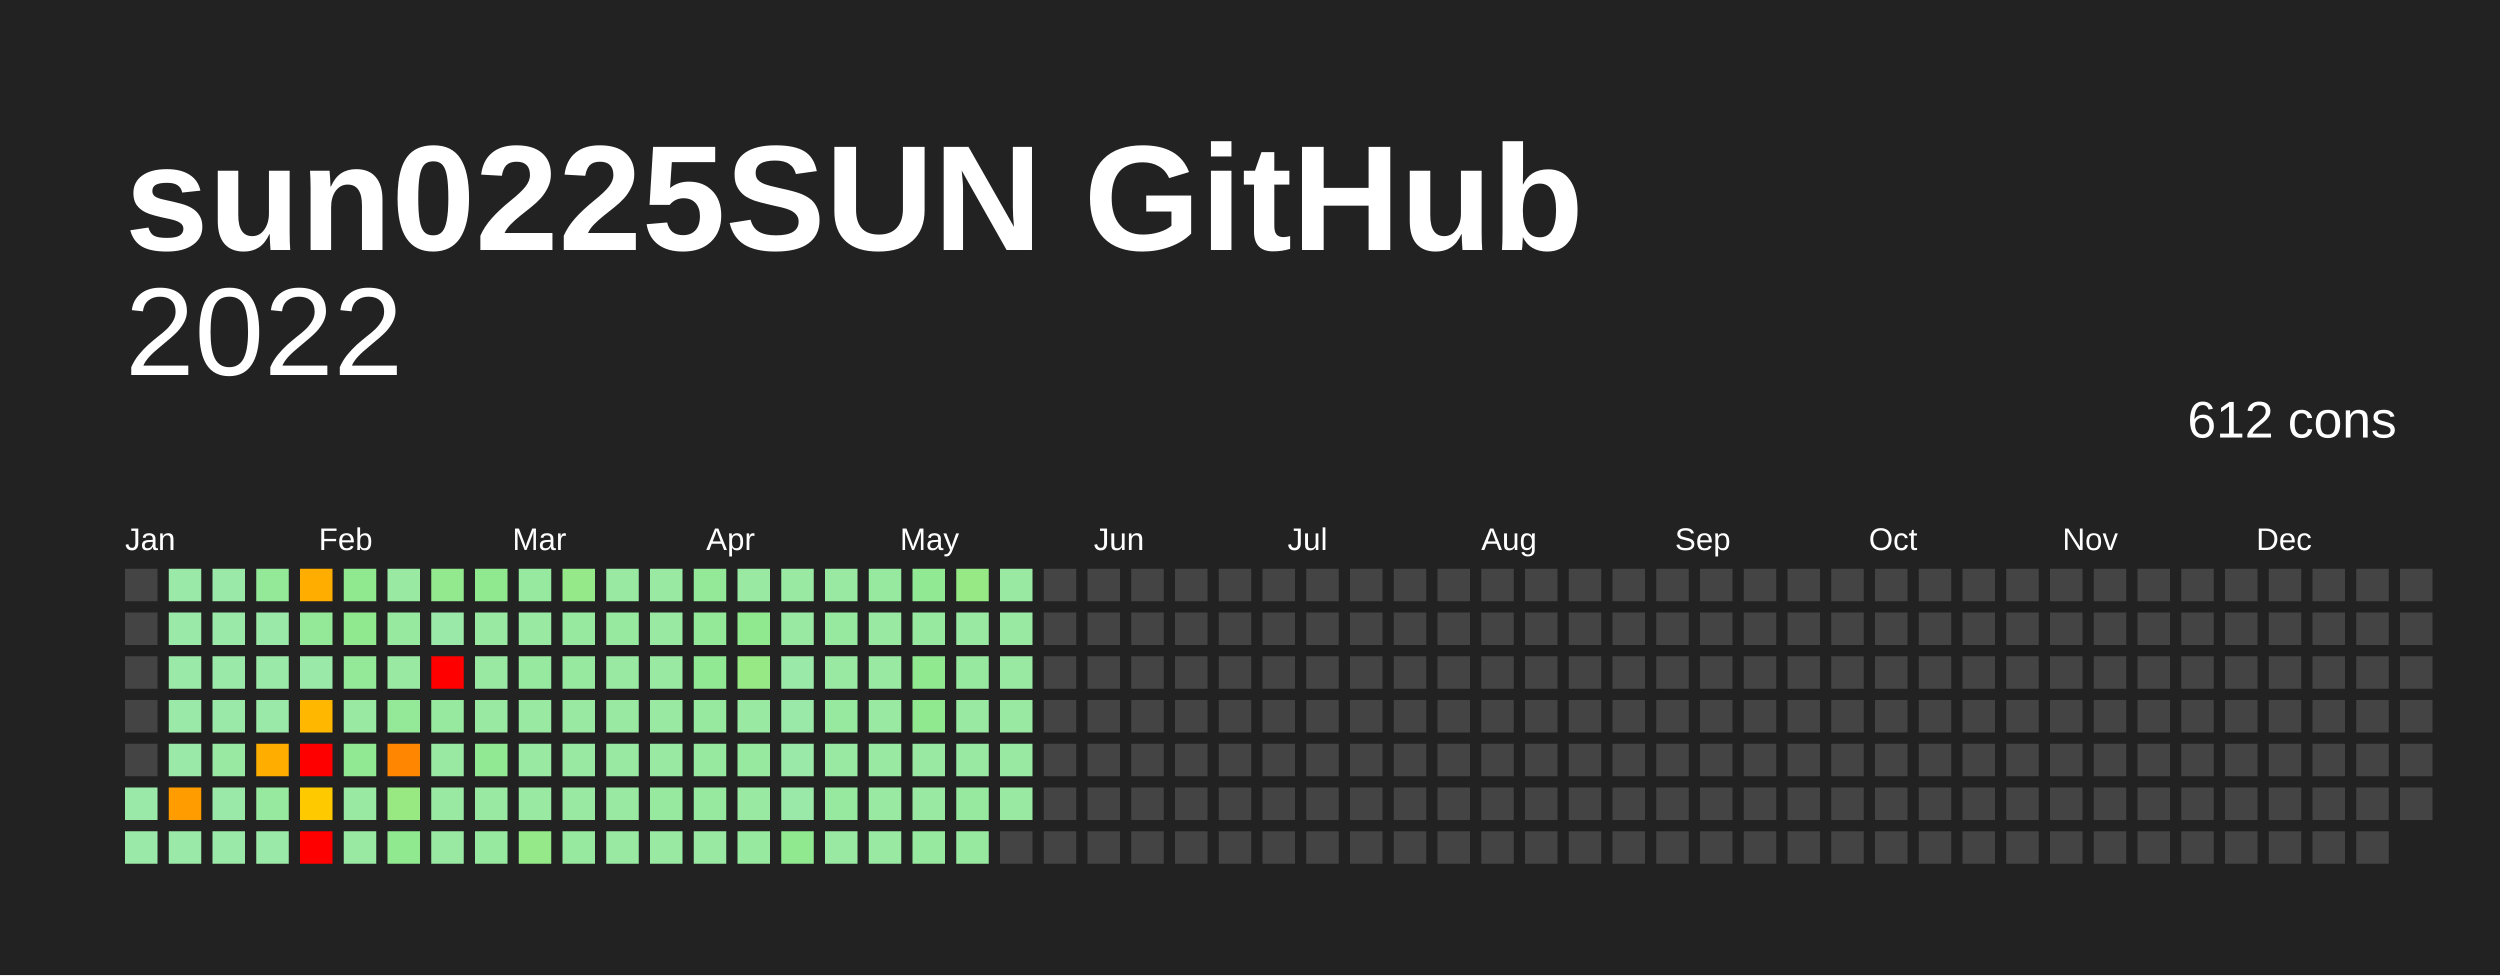
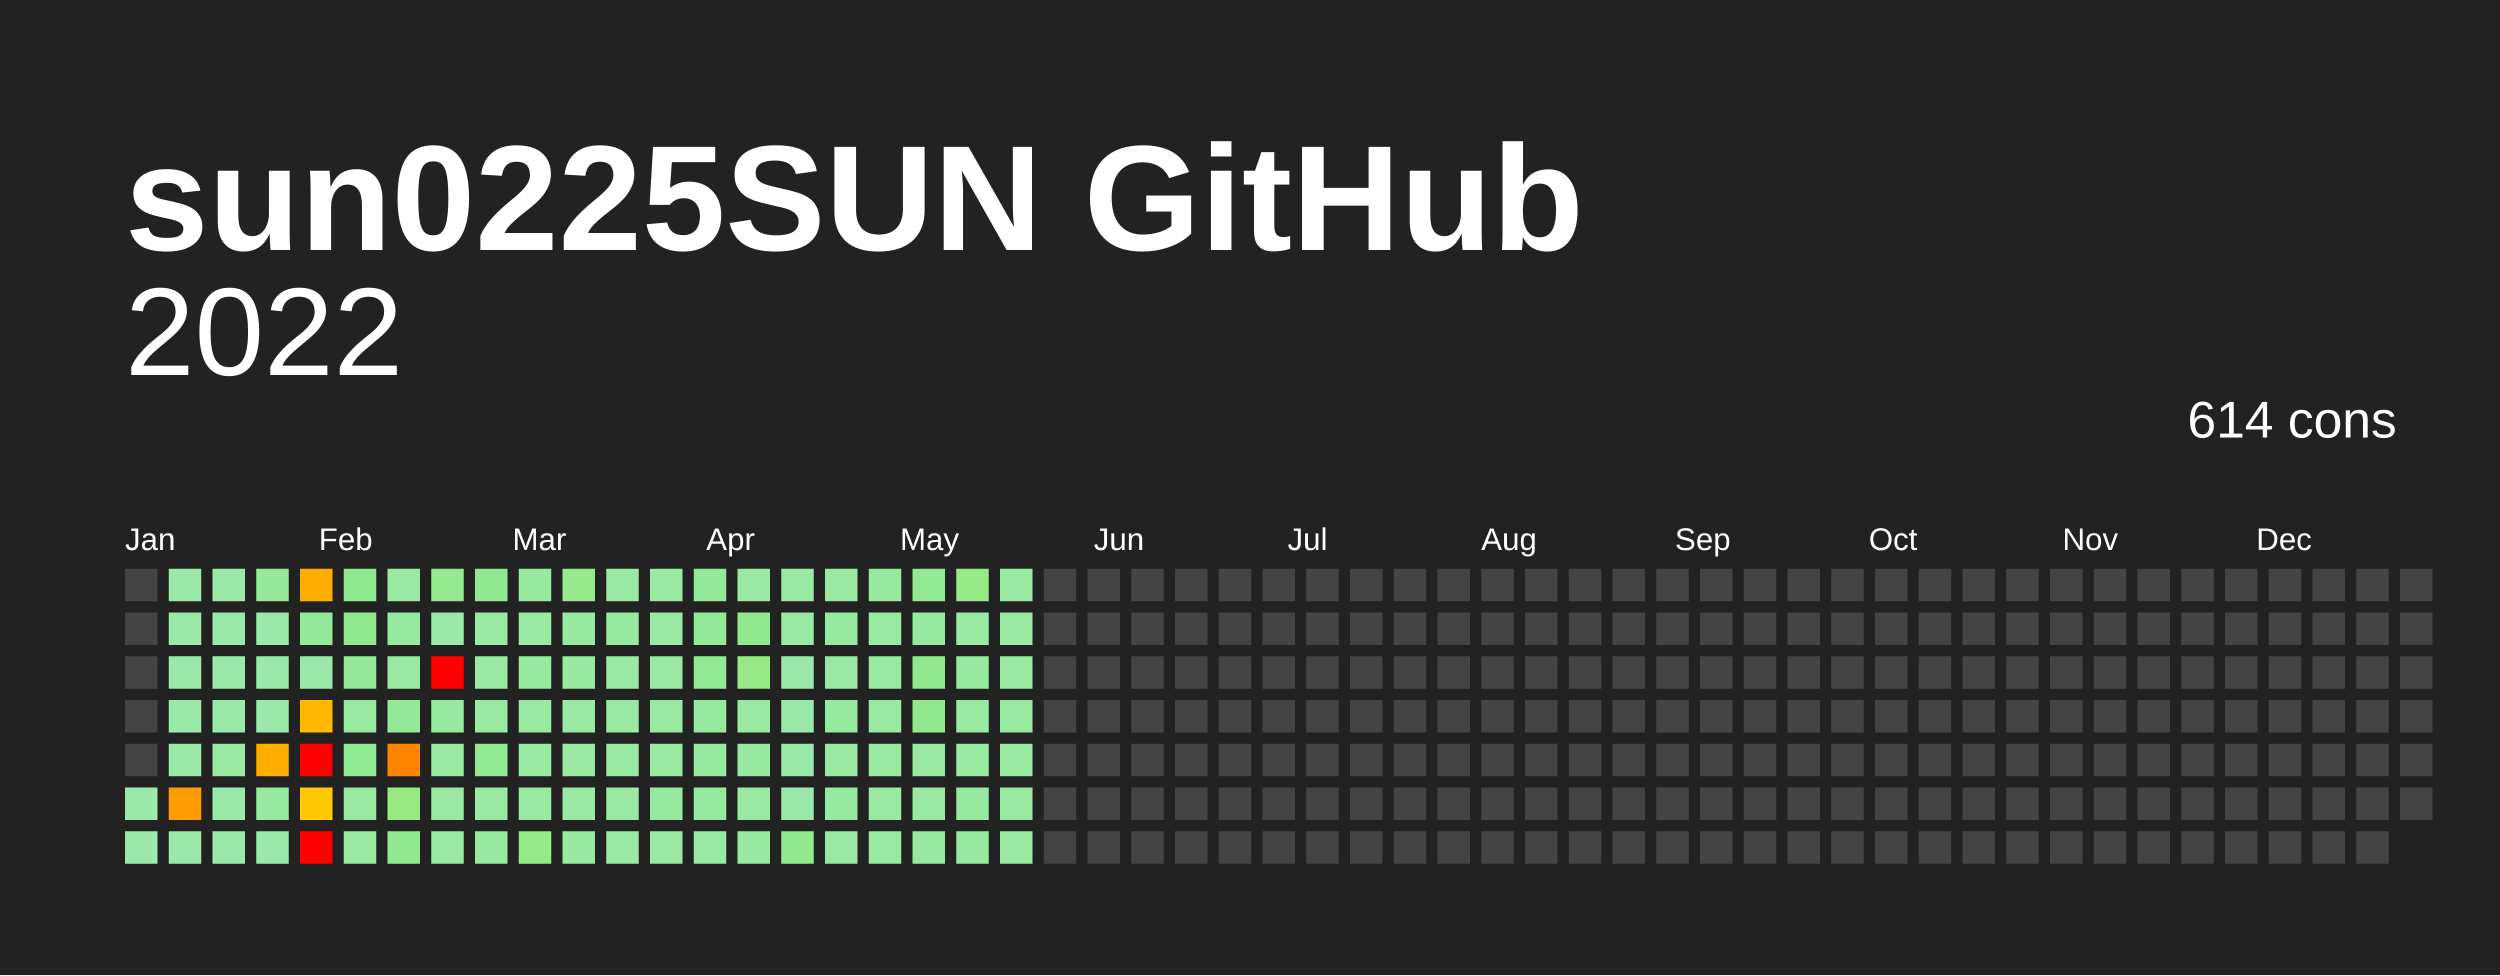
<svg xmlns="http://www.w3.org/2000/svg" baseProfile="full" height="78mm" version="1.1" viewBox="0,0,200,78" width="200mm">
  <defs />
  <rect fill="#222222" height="78" width="200" x="0" y="0" />
  <text fill="#FFFFFF" style="font-size:12px; font-family:Arial; font-weight:bold;" x="10" y="20">sun0225SUN GitHub</text>
  <text alignment-baseline="hanging" fill="#FFFFFF" style="font-size:10.0px; font-family:Arial;" x="10" y="30">2022</text>
-   <text alignment-baseline="hanging" fill="#FFFFFF" style="font-size:4.125px; font-family:Arial;" x="175" y="35">612 cons</text>
+   <text alignment-baseline="hanging" fill="#FFFFFF" style="font-size:4.125px; font-family:Arial;" x="175" y="35">614 cons</text>
  <text fill="#FFFFFF" style="font-size:2.5px; font-family:Arial" x="10.0" y="44">Jan</text>
  <text fill="#FFFFFF" style="font-size:2.5px; font-family:Arial" x="25.5" y="44">Feb</text>
  <text fill="#FFFFFF" style="font-size:2.5px; font-family:Arial" x="41.0" y="44">Mar</text>
  <text fill="#FFFFFF" style="font-size:2.5px; font-family:Arial" x="56.5" y="44">Apr</text>
  <text fill="#FFFFFF" style="font-size:2.5px; font-family:Arial" x="72.0" y="44">May</text>
  <text fill="#FFFFFF" style="font-size:2.5px; font-family:Arial" x="87.5" y="44">Jun</text>
  <text fill="#FFFFFF" style="font-size:2.5px; font-family:Arial" x="103.0" y="44">Jul</text>
  <text fill="#FFFFFF" style="font-size:2.5px; font-family:Arial" x="118.5" y="44">Aug</text>
  <text fill="#FFFFFF" style="font-size:2.5px; font-family:Arial" x="134.0" y="44">Sep</text>
  <text fill="#FFFFFF" style="font-size:2.5px; font-family:Arial" x="149.5" y="44">Oct</text>
  <text fill="#FFFFFF" style="font-size:2.5px; font-family:Arial" x="165.0" y="44">Nov</text>
  <text fill="#FFFFFF" style="font-size:2.5px; font-family:Arial" x="180.5" y="44">Dec</text>
  <rect fill="#444444" height="2.6" width="2.6" x="10.0" y="45.5" />
  <rect fill="#444444" height="2.6" width="2.6" x="10.0" y="49.0" />
  <rect fill="#444444" height="2.6" width="2.6" x="10.0" y="52.5" />
  <rect fill="#444444" height="2.6" width="2.6" x="10.0" y="56.0" />
  <rect fill="#444444" height="2.6" width="2.6" x="10.0" y="59.5" />
  <rect fill="#9be9a8" height="2.6" width="2.6" x="10.0" y="63.0" />
  <rect fill="#9be9a8" height="2.6" width="2.6" x="10.0" y="66.5" />
  <rect fill="#9be9a8" height="2.6" width="2.6" x="13.5" y="45.5" />
  <rect fill="#9be9a8" height="2.6" width="2.6" x="13.5" y="49.0" />
  <rect fill="#9be9a8" height="2.6" width="2.6" x="13.5" y="52.5" />
  <rect fill="#9be9a8" height="2.6" width="2.6" x="13.5" y="56.0" />
  <rect fill="#9be9a8" height="2.6" width="2.6" x="13.5" y="59.5" />
  <rect fill="#ff9d00" height="2.6" width="2.6" x="13.5" y="63.0" />
  <rect fill="#9be9a8" height="2.6" width="2.6" x="13.5" y="66.5" />
  <rect fill="#9be9a8" height="2.6" width="2.6" x="17.0" y="45.5" />
  <rect fill="#9be9a8" height="2.6" width="2.6" x="17.0" y="49.0" />
  <rect fill="#9be9a8" height="2.6" width="2.6" x="17.0" y="52.5" />
  <rect fill="#9be9a8" height="2.6" width="2.6" x="17.0" y="56.0" />
  <rect fill="#99e9a3" height="2.6" width="2.6" x="17.0" y="59.5" />
  <rect fill="#9be9a8" height="2.6" width="2.6" x="17.0" y="63.0" />
  <rect fill="#9be9a8" height="2.6" width="2.6" x="17.0" y="66.5" />
  <rect fill="#94e999" height="2.6" width="2.6" x="20.5" y="45.5" />
  <rect fill="#9be9a8" height="2.6" width="2.6" x="20.5" y="49.0" />
  <rect fill="#9be9a8" height="2.6" width="2.6" x="20.5" y="52.5" />
  <rect fill="#9be9a8" height="2.6" width="2.6" x="20.5" y="56.0" />
  <rect fill="#ffae00" height="2.6" width="2.6" x="20.5" y="59.5" />
  <rect fill="#96e99e" height="2.6" width="2.6" x="20.5" y="63.0" />
  <rect fill="#9be9a8" height="2.6" width="2.6" x="20.5" y="66.5" />
  <rect fill="#ffae00" height="2.6" width="2.6" x="24.0" y="45.5" />
  <rect fill="#94e999" height="2.6" width="2.6" x="24.0" y="49.0" />
  <rect fill="#9be9a8" height="2.6" width="2.6" x="24.0" y="52.5" />
  <rect fill="#ffb700" height="2.6" width="2.6" x="24.0" y="56.0" />
  <rect fill="red" height="2.6" width="2.6" x="24.0" y="59.5" />
  <rect fill="#ffc900" height="2.6" width="2.6" x="24.0" y="63.0" />
  <rect fill="red" height="2.6" width="2.6" x="24.0" y="66.5" />
  <rect fill="#91e98f" height="2.6" width="2.6" x="27.5" y="45.5" />
  <rect fill="#91e98f" height="2.6" width="2.6" x="27.5" y="49.0" />
  <rect fill="#94e999" height="2.6" width="2.6" x="27.5" y="52.5" />
  <rect fill="#99e9a3" height="2.6" width="2.6" x="27.5" y="56.0" />
  <rect fill="#92e993" height="2.6" width="2.6" x="27.5" y="59.5" />
  <rect fill="#99e9a3" height="2.6" width="2.6" x="27.5" y="63.0" />
  <rect fill="#99e9a3" height="2.6" width="2.6" x="27.5" y="66.5" />
  <rect fill="#99e9a3" height="2.6" width="2.6" x="31.0" y="45.5" />
  <rect fill="#96e99e" height="2.6" width="2.6" x="31.0" y="49.0" />
  <rect fill="#99e9a3" height="2.6" width="2.6" x="31.0" y="52.5" />
  <rect fill="#94e999" height="2.6" width="2.6" x="31.0" y="56.0" />
  <rect fill="#ff8600" height="2.6" width="2.6" x="31.0" y="59.5" />
  <rect fill="#99e983" height="2.6" width="2.6" x="31.0" y="63.0" />
  <rect fill="#91e98f" height="2.6" width="2.6" x="31.0" y="66.5" />
  <rect fill="#93e98d" height="2.6" width="2.6" x="34.5" y="45.5" />
  <rect fill="#9be9a8" height="2.6" width="2.6" x="34.5" y="49.0" />
  <rect fill="red" height="2.6" width="2.6" x="34.5" y="52.5" />
  <rect fill="#96e99e" height="2.6" width="2.6" x="34.5" y="56.0" />
  <rect fill="#99e9a3" height="2.6" width="2.6" x="34.5" y="59.5" />
  <rect fill="#99e9a3" height="2.6" width="2.6" x="34.5" y="63.0" />
  <rect fill="#99e9a3" height="2.6" width="2.6" x="34.5" y="66.5" />
  <rect fill="#91e98f" height="2.6" width="2.6" x="38.0" y="45.5" />
  <rect fill="#99e9a3" height="2.6" width="2.6" x="38.0" y="49.0" />
  <rect fill="#99e9a3" height="2.6" width="2.6" x="38.0" y="52.5" />
  <rect fill="#99e9a3" height="2.6" width="2.6" x="38.0" y="56.0" />
  <rect fill="#92e993" height="2.6" width="2.6" x="38.0" y="59.5" />
  <rect fill="#99e9a3" height="2.6" width="2.6" x="38.0" y="63.0" />
  <rect fill="#96e99e" height="2.6" width="2.6" x="38.0" y="66.5" />
  <rect fill="#96e99e" height="2.6" width="2.6" x="41.5" y="45.5" />
  <rect fill="#99e9a3" height="2.6" width="2.6" x="41.5" y="49.0" />
  <rect fill="#96e99e" height="2.6" width="2.6" x="41.5" y="52.5" />
  <rect fill="#99e9a3" height="2.6" width="2.6" x="41.5" y="56.0" />
  <rect fill="#99e9a3" height="2.6" width="2.6" x="41.5" y="59.5" />
  <rect fill="#99e9a3" height="2.6" width="2.6" x="41.5" y="63.0" />
  <rect fill="#95e988" height="2.6" width="2.6" x="41.5" y="66.5" />
  <rect fill="#95e988" height="2.6" width="2.6" x="45.0" y="45.5" />
  <rect fill="#96e99e" height="2.6" width="2.6" x="45.0" y="49.0" />
  <rect fill="#96e99e" height="2.6" width="2.6" x="45.0" y="52.5" />
  <rect fill="#99e9a3" height="2.6" width="2.6" x="45.0" y="56.0" />
  <rect fill="#99e9a3" height="2.6" width="2.6" x="45.0" y="59.5" />
  <rect fill="#99e9a3" height="2.6" width="2.6" x="45.0" y="63.0" />
  <rect fill="#96e99e" height="2.6" width="2.6" x="45.0" y="66.5" />
  <rect fill="#99e9a3" height="2.6" width="2.6" x="48.5" y="45.5" />
  <rect fill="#96e99e" height="2.6" width="2.6" x="48.5" y="49.0" />
  <rect fill="#99e9a3" height="2.6" width="2.6" x="48.5" y="52.5" />
  <rect fill="#99e9a3" height="2.6" width="2.6" x="48.5" y="56.0" />
  <rect fill="#99e9a3" height="2.6" width="2.6" x="48.5" y="59.5" />
  <rect fill="#99e9a3" height="2.6" width="2.6" x="48.5" y="63.0" />
  <rect fill="#99e9a3" height="2.6" width="2.6" x="48.5" y="66.5" />
  <rect fill="#99e9a3" height="2.6" width="2.6" x="52.0" y="45.5" />
  <rect fill="#99e9a3" height="2.6" width="2.6" x="52.0" y="49.0" />
  <rect fill="#99e9a3" height="2.6" width="2.6" x="52.0" y="52.5" />
  <rect fill="#99e9a3" height="2.6" width="2.6" x="52.0" y="56.0" />
  <rect fill="#99e9a3" height="2.6" width="2.6" x="52.0" y="59.5" />
  <rect fill="#96e99e" height="2.6" width="2.6" x="52.0" y="63.0" />
  <rect fill="#99e9a3" height="2.6" width="2.6" x="52.0" y="66.5" />
  <rect fill="#94e999" height="2.6" width="2.6" x="55.5" y="45.5" />
  <rect fill="#94e999" height="2.6" width="2.6" x="55.5" y="49.0" />
  <rect fill="#92e993" height="2.6" width="2.6" x="55.5" y="52.5" />
  <rect fill="#96e99e" height="2.6" width="2.6" x="55.5" y="56.0" />
  <rect fill="#96e99e" height="2.6" width="2.6" x="55.5" y="59.5" />
  <rect fill="#96e99e" height="2.6" width="2.6" x="55.5" y="63.0" />
  <rect fill="#99e9a3" height="2.6" width="2.6" x="55.5" y="66.5" />
  <rect fill="#99e9a3" height="2.6" width="2.6" x="59.0" y="45.5" />
  <rect fill="#91e98f" height="2.6" width="2.6" x="59.0" y="49.0" />
  <rect fill="#97e986" height="2.6" width="2.6" x="59.0" y="52.5" />
  <rect fill="#99e9a3" height="2.6" width="2.6" x="59.0" y="56.0" />
  <rect fill="#96e99e" height="2.6" width="2.6" x="59.0" y="59.5" />
  <rect fill="#99e9a3" height="2.6" width="2.6" x="59.0" y="63.0" />
  <rect fill="#96e99e" height="2.6" width="2.6" x="59.0" y="66.5" />
  <rect fill="#99e9a3" height="2.6" width="2.6" x="62.5" y="45.5" />
  <rect fill="#99e9a3" height="2.6" width="2.6" x="62.5" y="49.0" />
  <rect fill="#9be9a8" height="2.6" width="2.6" x="62.5" y="52.5" />
  <rect fill="#9be9a8" height="2.6" width="2.6" x="62.5" y="56.0" />
  <rect fill="#9be9a8" height="2.6" width="2.6" x="62.5" y="59.5" />
  <rect fill="#9be9a8" height="2.6" width="2.6" x="62.5" y="63.0" />
  <rect fill="#91e98f" height="2.6" width="2.6" x="62.5" y="66.5" />
  <rect fill="#99e9a3" height="2.6" width="2.6" x="66.0" y="45.5" />
  <rect fill="#96e99e" height="2.6" width="2.6" x="66.0" y="49.0" />
  <rect fill="#99e9a3" height="2.6" width="2.6" x="66.0" y="52.5" />
  <rect fill="#96e99e" height="2.6" width="2.6" x="66.0" y="56.0" />
  <rect fill="#99e9a3" height="2.6" width="2.6" x="66.0" y="59.5" />
  <rect fill="#96e99e" height="2.6" width="2.6" x="66.0" y="63.0" />
  <rect fill="#99e9a3" height="2.6" width="2.6" x="66.0" y="66.5" />
  <rect fill="#96e99e" height="2.6" width="2.6" x="69.5" y="45.5" />
  <rect fill="#99e9a3" height="2.6" width="2.6" x="69.5" y="49.0" />
  <rect fill="#99e9a3" height="2.6" width="2.6" x="69.5" y="52.5" />
  <rect fill="#99e9a3" height="2.6" width="2.6" x="69.5" y="56.0" />
  <rect fill="#99e9a3" height="2.6" width="2.6" x="69.5" y="59.5" />
  <rect fill="#99e9a3" height="2.6" width="2.6" x="69.5" y="63.0" />
  <rect fill="#99e9a3" height="2.6" width="2.6" x="69.5" y="66.5" />
  <rect fill="#92e993" height="2.6" width="2.6" x="73.0" y="45.5" />
  <rect fill="#96e99e" height="2.6" width="2.6" x="73.0" y="49.0" />
  <rect fill="#91e98f" height="2.6" width="2.6" x="73.0" y="52.5" />
  <rect fill="#91e98f" height="2.6" width="2.6" x="73.0" y="56.0" />
  <rect fill="#99e9a3" height="2.6" width="2.6" x="73.0" y="59.5" />
  <rect fill="#99e9a3" height="2.6" width="2.6" x="73.0" y="63.0" />
  <rect fill="#96e99e" height="2.6" width="2.6" x="73.0" y="66.5" />
  <rect fill="#97e986" height="2.6" width="2.6" x="76.5" y="45.5" />
  <rect fill="#99e9a3" height="2.6" width="2.6" x="76.5" y="49.0" />
  <rect fill="#96e99e" height="2.6" width="2.6" x="76.5" y="52.5" />
  <rect fill="#99e9a3" height="2.6" width="2.6" x="76.5" y="56.0" />
  <rect fill="#99e9a3" height="2.6" width="2.6" x="76.5" y="59.5" />
  <rect fill="#96e99e" height="2.6" width="2.6" x="76.5" y="63.0" />
  <rect fill="#96e99e" height="2.6" width="2.6" x="76.5" y="66.5" />
  <rect fill="#99e9a3" height="2.6" width="2.6" x="80.0" y="45.5" />
  <rect fill="#99e9a3" height="2.6" width="2.6" x="80.0" y="49.0" />
  <rect fill="#99e9a3" height="2.6" width="2.6" x="80.0" y="52.5" />
  <rect fill="#99e9a3" height="2.6" width="2.6" x="80.0" y="56.0" />
  <rect fill="#99e9a3" height="2.6" width="2.6" x="80.0" y="59.5" />
  <rect fill="#99e9a3" height="2.6" width="2.6" x="80.0" y="63.0" />
-   <rect fill="#444444" height="2.6" width="2.6" x="80.0" y="66.5" />
+   <rect fill="#99e9a3" height="2.6" width="2.6" x="80.0" y="66.5" />
  <rect fill="#444444" height="2.6" width="2.6" x="83.5" y="45.5" />
  <rect fill="#444444" height="2.6" width="2.6" x="83.5" y="49.0" />
  <rect fill="#444444" height="2.6" width="2.6" x="83.5" y="52.5" />
  <rect fill="#444444" height="2.6" width="2.6" x="83.5" y="56.0" />
  <rect fill="#444444" height="2.6" width="2.6" x="83.5" y="59.5" />
  <rect fill="#444444" height="2.6" width="2.6" x="83.5" y="63.0" />
  <rect fill="#444444" height="2.6" width="2.6" x="83.5" y="66.5" />
  <rect fill="#444444" height="2.6" width="2.6" x="87.0" y="45.5" />
  <rect fill="#444444" height="2.6" width="2.6" x="87.0" y="49.0" />
  <rect fill="#444444" height="2.6" width="2.6" x="87.0" y="52.5" />
  <rect fill="#444444" height="2.6" width="2.6" x="87.0" y="56.0" />
  <rect fill="#444444" height="2.6" width="2.6" x="87.0" y="59.5" />
  <rect fill="#444444" height="2.6" width="2.6" x="87.0" y="63.0" />
  <rect fill="#444444" height="2.6" width="2.6" x="87.0" y="66.5" />
  <rect fill="#444444" height="2.6" width="2.6" x="90.5" y="45.5" />
  <rect fill="#444444" height="2.6" width="2.6" x="90.5" y="49.0" />
  <rect fill="#444444" height="2.6" width="2.6" x="90.5" y="52.5" />
  <rect fill="#444444" height="2.6" width="2.6" x="90.5" y="56.0" />
  <rect fill="#444444" height="2.6" width="2.6" x="90.5" y="59.5" />
  <rect fill="#444444" height="2.6" width="2.6" x="90.5" y="63.0" />
  <rect fill="#444444" height="2.6" width="2.6" x="90.5" y="66.5" />
  <rect fill="#444444" height="2.6" width="2.6" x="94.0" y="45.5" />
  <rect fill="#444444" height="2.6" width="2.6" x="94.0" y="49.0" />
  <rect fill="#444444" height="2.6" width="2.6" x="94.0" y="52.5" />
  <rect fill="#444444" height="2.6" width="2.6" x="94.0" y="56.0" />
  <rect fill="#444444" height="2.6" width="2.6" x="94.0" y="59.5" />
  <rect fill="#444444" height="2.6" width="2.6" x="94.0" y="63.0" />
  <rect fill="#444444" height="2.6" width="2.6" x="94.0" y="66.5" />
  <rect fill="#444444" height="2.6" width="2.6" x="97.5" y="45.5" />
  <rect fill="#444444" height="2.6" width="2.6" x="97.5" y="49.0" />
  <rect fill="#444444" height="2.6" width="2.6" x="97.5" y="52.5" />
  <rect fill="#444444" height="2.6" width="2.6" x="97.5" y="56.0" />
  <rect fill="#444444" height="2.6" width="2.6" x="97.5" y="59.5" />
  <rect fill="#444444" height="2.6" width="2.6" x="97.5" y="63.0" />
  <rect fill="#444444" height="2.6" width="2.6" x="97.5" y="66.5" />
  <rect fill="#444444" height="2.6" width="2.6" x="101.0" y="45.5" />
  <rect fill="#444444" height="2.6" width="2.6" x="101.0" y="49.0" />
  <rect fill="#444444" height="2.6" width="2.6" x="101.0" y="52.5" />
  <rect fill="#444444" height="2.6" width="2.6" x="101.0" y="56.0" />
  <rect fill="#444444" height="2.6" width="2.6" x="101.0" y="59.5" />
  <rect fill="#444444" height="2.6" width="2.6" x="101.0" y="63.0" />
  <rect fill="#444444" height="2.6" width="2.6" x="101.0" y="66.5" />
  <rect fill="#444444" height="2.6" width="2.6" x="104.5" y="45.5" />
  <rect fill="#444444" height="2.6" width="2.6" x="104.5" y="49.0" />
  <rect fill="#444444" height="2.6" width="2.6" x="104.5" y="52.5" />
  <rect fill="#444444" height="2.6" width="2.6" x="104.5" y="56.0" />
  <rect fill="#444444" height="2.6" width="2.6" x="104.5" y="59.5" />
  <rect fill="#444444" height="2.6" width="2.6" x="104.5" y="63.0" />
  <rect fill="#444444" height="2.6" width="2.6" x="104.5" y="66.5" />
  <rect fill="#444444" height="2.6" width="2.6" x="108.0" y="45.5" />
  <rect fill="#444444" height="2.6" width="2.6" x="108.0" y="49.0" />
  <rect fill="#444444" height="2.6" width="2.6" x="108.0" y="52.5" />
  <rect fill="#444444" height="2.6" width="2.6" x="108.0" y="56.0" />
  <rect fill="#444444" height="2.6" width="2.6" x="108.0" y="59.5" />
  <rect fill="#444444" height="2.6" width="2.6" x="108.0" y="63.0" />
  <rect fill="#444444" height="2.6" width="2.6" x="108.0" y="66.5" />
  <rect fill="#444444" height="2.6" width="2.6" x="111.5" y="45.5" />
  <rect fill="#444444" height="2.6" width="2.6" x="111.5" y="49.0" />
  <rect fill="#444444" height="2.6" width="2.6" x="111.5" y="52.5" />
  <rect fill="#444444" height="2.6" width="2.6" x="111.5" y="56.0" />
  <rect fill="#444444" height="2.6" width="2.6" x="111.5" y="59.5" />
  <rect fill="#444444" height="2.6" width="2.6" x="111.5" y="63.0" />
  <rect fill="#444444" height="2.6" width="2.6" x="111.5" y="66.5" />
  <rect fill="#444444" height="2.6" width="2.6" x="115.0" y="45.5" />
  <rect fill="#444444" height="2.6" width="2.6" x="115.0" y="49.0" />
  <rect fill="#444444" height="2.6" width="2.6" x="115.0" y="52.5" />
  <rect fill="#444444" height="2.6" width="2.6" x="115.0" y="56.0" />
  <rect fill="#444444" height="2.6" width="2.6" x="115.0" y="59.5" />
  <rect fill="#444444" height="2.6" width="2.6" x="115.0" y="63.0" />
  <rect fill="#444444" height="2.6" width="2.6" x="115.0" y="66.5" />
  <rect fill="#444444" height="2.6" width="2.6" x="118.5" y="45.5" />
  <rect fill="#444444" height="2.6" width="2.6" x="118.5" y="49.0" />
  <rect fill="#444444" height="2.6" width="2.6" x="118.5" y="52.5" />
  <rect fill="#444444" height="2.6" width="2.6" x="118.5" y="56.0" />
  <rect fill="#444444" height="2.6" width="2.6" x="118.5" y="59.5" />
  <rect fill="#444444" height="2.6" width="2.6" x="118.5" y="63.0" />
  <rect fill="#444444" height="2.6" width="2.6" x="118.5" y="66.5" />
  <rect fill="#444444" height="2.6" width="2.6" x="122.0" y="45.5" />
  <rect fill="#444444" height="2.6" width="2.6" x="122.0" y="49.0" />
  <rect fill="#444444" height="2.6" width="2.6" x="122.0" y="52.5" />
  <rect fill="#444444" height="2.6" width="2.6" x="122.0" y="56.0" />
  <rect fill="#444444" height="2.6" width="2.6" x="122.0" y="59.5" />
  <rect fill="#444444" height="2.6" width="2.6" x="122.0" y="63.0" />
  <rect fill="#444444" height="2.6" width="2.6" x="122.0" y="66.5" />
  <rect fill="#444444" height="2.6" width="2.6" x="125.5" y="45.5" />
  <rect fill="#444444" height="2.6" width="2.6" x="125.5" y="49.0" />
  <rect fill="#444444" height="2.6" width="2.6" x="125.5" y="52.5" />
  <rect fill="#444444" height="2.6" width="2.6" x="125.5" y="56.0" />
  <rect fill="#444444" height="2.6" width="2.6" x="125.5" y="59.5" />
  <rect fill="#444444" height="2.6" width="2.6" x="125.5" y="63.0" />
  <rect fill="#444444" height="2.6" width="2.6" x="125.5" y="66.5" />
  <rect fill="#444444" height="2.6" width="2.6" x="129.0" y="45.5" />
  <rect fill="#444444" height="2.6" width="2.6" x="129.0" y="49.0" />
  <rect fill="#444444" height="2.6" width="2.6" x="129.0" y="52.5" />
  <rect fill="#444444" height="2.6" width="2.6" x="129.0" y="56.0" />
  <rect fill="#444444" height="2.6" width="2.6" x="129.0" y="59.5" />
  <rect fill="#444444" height="2.6" width="2.6" x="129.0" y="63.0" />
  <rect fill="#444444" height="2.6" width="2.6" x="129.0" y="66.5" />
  <rect fill="#444444" height="2.6" width="2.6" x="132.5" y="45.5" />
  <rect fill="#444444" height="2.6" width="2.6" x="132.5" y="49.0" />
  <rect fill="#444444" height="2.6" width="2.6" x="132.5" y="52.5" />
  <rect fill="#444444" height="2.6" width="2.6" x="132.5" y="56.0" />
  <rect fill="#444444" height="2.6" width="2.6" x="132.5" y="59.5" />
  <rect fill="#444444" height="2.6" width="2.6" x="132.5" y="63.0" />
  <rect fill="#444444" height="2.6" width="2.6" x="132.5" y="66.5" />
  <rect fill="#444444" height="2.6" width="2.6" x="136.0" y="45.5" />
  <rect fill="#444444" height="2.6" width="2.6" x="136.0" y="49.0" />
  <rect fill="#444444" height="2.6" width="2.6" x="136.0" y="52.5" />
  <rect fill="#444444" height="2.6" width="2.6" x="136.0" y="56.0" />
  <rect fill="#444444" height="2.6" width="2.6" x="136.0" y="59.5" />
  <rect fill="#444444" height="2.6" width="2.6" x="136.0" y="63.0" />
  <rect fill="#444444" height="2.6" width="2.6" x="136.0" y="66.5" />
  <rect fill="#444444" height="2.6" width="2.6" x="139.5" y="45.5" />
  <rect fill="#444444" height="2.6" width="2.6" x="139.5" y="49.0" />
  <rect fill="#444444" height="2.6" width="2.6" x="139.5" y="52.5" />
  <rect fill="#444444" height="2.6" width="2.6" x="139.5" y="56.0" />
  <rect fill="#444444" height="2.6" width="2.6" x="139.5" y="59.5" />
  <rect fill="#444444" height="2.6" width="2.6" x="139.5" y="63.0" />
  <rect fill="#444444" height="2.6" width="2.6" x="139.5" y="66.5" />
  <rect fill="#444444" height="2.6" width="2.6" x="143.0" y="45.5" />
  <rect fill="#444444" height="2.6" width="2.6" x="143.0" y="49.0" />
  <rect fill="#444444" height="2.6" width="2.6" x="143.0" y="52.5" />
  <rect fill="#444444" height="2.6" width="2.6" x="143.0" y="56.0" />
  <rect fill="#444444" height="2.6" width="2.6" x="143.0" y="59.5" />
  <rect fill="#444444" height="2.6" width="2.6" x="143.0" y="63.0" />
  <rect fill="#444444" height="2.6" width="2.6" x="143.0" y="66.5" />
  <rect fill="#444444" height="2.6" width="2.6" x="146.5" y="45.5" />
  <rect fill="#444444" height="2.6" width="2.6" x="146.5" y="49.0" />
  <rect fill="#444444" height="2.6" width="2.6" x="146.5" y="52.5" />
  <rect fill="#444444" height="2.6" width="2.6" x="146.5" y="56.0" />
  <rect fill="#444444" height="2.6" width="2.6" x="146.5" y="59.5" />
  <rect fill="#444444" height="2.6" width="2.6" x="146.5" y="63.0" />
  <rect fill="#444444" height="2.6" width="2.6" x="146.5" y="66.5" />
  <rect fill="#444444" height="2.6" width="2.6" x="150.0" y="45.5" />
  <rect fill="#444444" height="2.6" width="2.6" x="150.0" y="49.0" />
  <rect fill="#444444" height="2.6" width="2.6" x="150.0" y="52.5" />
  <rect fill="#444444" height="2.6" width="2.6" x="150.0" y="56.0" />
  <rect fill="#444444" height="2.6" width="2.6" x="150.0" y="59.5" />
  <rect fill="#444444" height="2.6" width="2.6" x="150.0" y="63.0" />
  <rect fill="#444444" height="2.6" width="2.6" x="150.0" y="66.5" />
  <rect fill="#444444" height="2.6" width="2.6" x="153.5" y="45.5" />
  <rect fill="#444444" height="2.6" width="2.6" x="153.5" y="49.0" />
  <rect fill="#444444" height="2.6" width="2.6" x="153.5" y="52.5" />
  <rect fill="#444444" height="2.6" width="2.6" x="153.5" y="56.0" />
  <rect fill="#444444" height="2.6" width="2.6" x="153.5" y="59.5" />
  <rect fill="#444444" height="2.6" width="2.6" x="153.5" y="63.0" />
  <rect fill="#444444" height="2.6" width="2.6" x="153.5" y="66.5" />
  <rect fill="#444444" height="2.6" width="2.6" x="157.0" y="45.5" />
  <rect fill="#444444" height="2.6" width="2.6" x="157.0" y="49.0" />
  <rect fill="#444444" height="2.6" width="2.6" x="157.0" y="52.5" />
  <rect fill="#444444" height="2.6" width="2.6" x="157.0" y="56.0" />
  <rect fill="#444444" height="2.6" width="2.6" x="157.0" y="59.5" />
  <rect fill="#444444" height="2.6" width="2.6" x="157.0" y="63.0" />
  <rect fill="#444444" height="2.6" width="2.6" x="157.0" y="66.5" />
  <rect fill="#444444" height="2.6" width="2.6" x="160.5" y="45.5" />
  <rect fill="#444444" height="2.6" width="2.6" x="160.5" y="49.0" />
  <rect fill="#444444" height="2.6" width="2.6" x="160.5" y="52.5" />
  <rect fill="#444444" height="2.6" width="2.6" x="160.5" y="56.0" />
  <rect fill="#444444" height="2.6" width="2.6" x="160.5" y="59.5" />
  <rect fill="#444444" height="2.6" width="2.6" x="160.5" y="63.0" />
  <rect fill="#444444" height="2.6" width="2.6" x="160.5" y="66.5" />
  <rect fill="#444444" height="2.6" width="2.6" x="164.0" y="45.5" />
  <rect fill="#444444" height="2.6" width="2.6" x="164.0" y="49.0" />
  <rect fill="#444444" height="2.6" width="2.6" x="164.0" y="52.5" />
  <rect fill="#444444" height="2.6" width="2.6" x="164.0" y="56.0" />
  <rect fill="#444444" height="2.6" width="2.6" x="164.0" y="59.5" />
  <rect fill="#444444" height="2.6" width="2.6" x="164.0" y="63.0" />
  <rect fill="#444444" height="2.6" width="2.6" x="164.0" y="66.5" />
  <rect fill="#444444" height="2.6" width="2.6" x="167.5" y="45.5" />
  <rect fill="#444444" height="2.6" width="2.6" x="167.5" y="49.0" />
  <rect fill="#444444" height="2.6" width="2.6" x="167.5" y="52.5" />
  <rect fill="#444444" height="2.6" width="2.6" x="167.5" y="56.0" />
  <rect fill="#444444" height="2.6" width="2.6" x="167.5" y="59.5" />
  <rect fill="#444444" height="2.6" width="2.6" x="167.5" y="63.0" />
  <rect fill="#444444" height="2.6" width="2.6" x="167.5" y="66.5" />
  <rect fill="#444444" height="2.6" width="2.6" x="171.0" y="45.5" />
  <rect fill="#444444" height="2.6" width="2.6" x="171.0" y="49.0" />
  <rect fill="#444444" height="2.6" width="2.6" x="171.0" y="52.5" />
  <rect fill="#444444" height="2.6" width="2.6" x="171.0" y="56.0" />
  <rect fill="#444444" height="2.6" width="2.6" x="171.0" y="59.5" />
  <rect fill="#444444" height="2.6" width="2.6" x="171.0" y="63.0" />
  <rect fill="#444444" height="2.6" width="2.6" x="171.0" y="66.5" />
  <rect fill="#444444" height="2.6" width="2.6" x="174.5" y="45.5" />
  <rect fill="#444444" height="2.6" width="2.6" x="174.5" y="49.0" />
  <rect fill="#444444" height="2.6" width="2.6" x="174.5" y="52.5" />
  <rect fill="#444444" height="2.6" width="2.6" x="174.5" y="56.0" />
  <rect fill="#444444" height="2.6" width="2.6" x="174.5" y="59.5" />
  <rect fill="#444444" height="2.6" width="2.6" x="174.5" y="63.0" />
  <rect fill="#444444" height="2.6" width="2.6" x="174.5" y="66.5" />
  <rect fill="#444444" height="2.6" width="2.6" x="178.0" y="45.5" />
  <rect fill="#444444" height="2.6" width="2.6" x="178.0" y="49.0" />
  <rect fill="#444444" height="2.6" width="2.6" x="178.0" y="52.5" />
  <rect fill="#444444" height="2.6" width="2.6" x="178.0" y="56.0" />
  <rect fill="#444444" height="2.6" width="2.6" x="178.0" y="59.5" />
  <rect fill="#444444" height="2.6" width="2.6" x="178.0" y="63.0" />
  <rect fill="#444444" height="2.6" width="2.6" x="178.0" y="66.5" />
  <rect fill="#444444" height="2.6" width="2.6" x="181.5" y="45.5" />
  <rect fill="#444444" height="2.6" width="2.6" x="181.5" y="49.0" />
  <rect fill="#444444" height="2.6" width="2.6" x="181.5" y="52.5" />
  <rect fill="#444444" height="2.6" width="2.6" x="181.5" y="56.0" />
  <rect fill="#444444" height="2.6" width="2.6" x="181.5" y="59.5" />
  <rect fill="#444444" height="2.6" width="2.6" x="181.5" y="63.0" />
  <rect fill="#444444" height="2.6" width="2.6" x="181.5" y="66.5" />
  <rect fill="#444444" height="2.6" width="2.6" x="185.0" y="45.5" />
  <rect fill="#444444" height="2.6" width="2.6" x="185.0" y="49.0" />
  <rect fill="#444444" height="2.6" width="2.6" x="185.0" y="52.5" />
  <rect fill="#444444" height="2.6" width="2.6" x="185.0" y="56.0" />
  <rect fill="#444444" height="2.6" width="2.6" x="185.0" y="59.5" />
  <rect fill="#444444" height="2.6" width="2.6" x="185.0" y="63.0" />
  <rect fill="#444444" height="2.6" width="2.6" x="185.0" y="66.5" />
  <rect fill="#444444" height="2.6" width="2.6" x="188.5" y="45.5" />
  <rect fill="#444444" height="2.6" width="2.6" x="188.5" y="49.0" />
  <rect fill="#444444" height="2.6" width="2.6" x="188.5" y="52.5" />
  <rect fill="#444444" height="2.6" width="2.6" x="188.5" y="56.0" />
  <rect fill="#444444" height="2.6" width="2.6" x="188.5" y="59.5" />
  <rect fill="#444444" height="2.6" width="2.6" x="188.5" y="63.0" />
  <rect fill="#444444" height="2.6" width="2.6" x="188.5" y="66.5" />
  <rect fill="#444444" height="2.6" width="2.6" x="192.0" y="45.5" />
  <rect fill="#444444" height="2.6" width="2.6" x="192.0" y="49.0" />
  <rect fill="#444444" height="2.6" width="2.6" x="192.0" y="52.5" />
  <rect fill="#444444" height="2.6" width="2.6" x="192.0" y="56.0" />
  <rect fill="#444444" height="2.6" width="2.6" x="192.0" y="59.5" />
  <rect fill="#444444" height="2.6" width="2.6" x="192.0" y="63.0" />
</svg>
